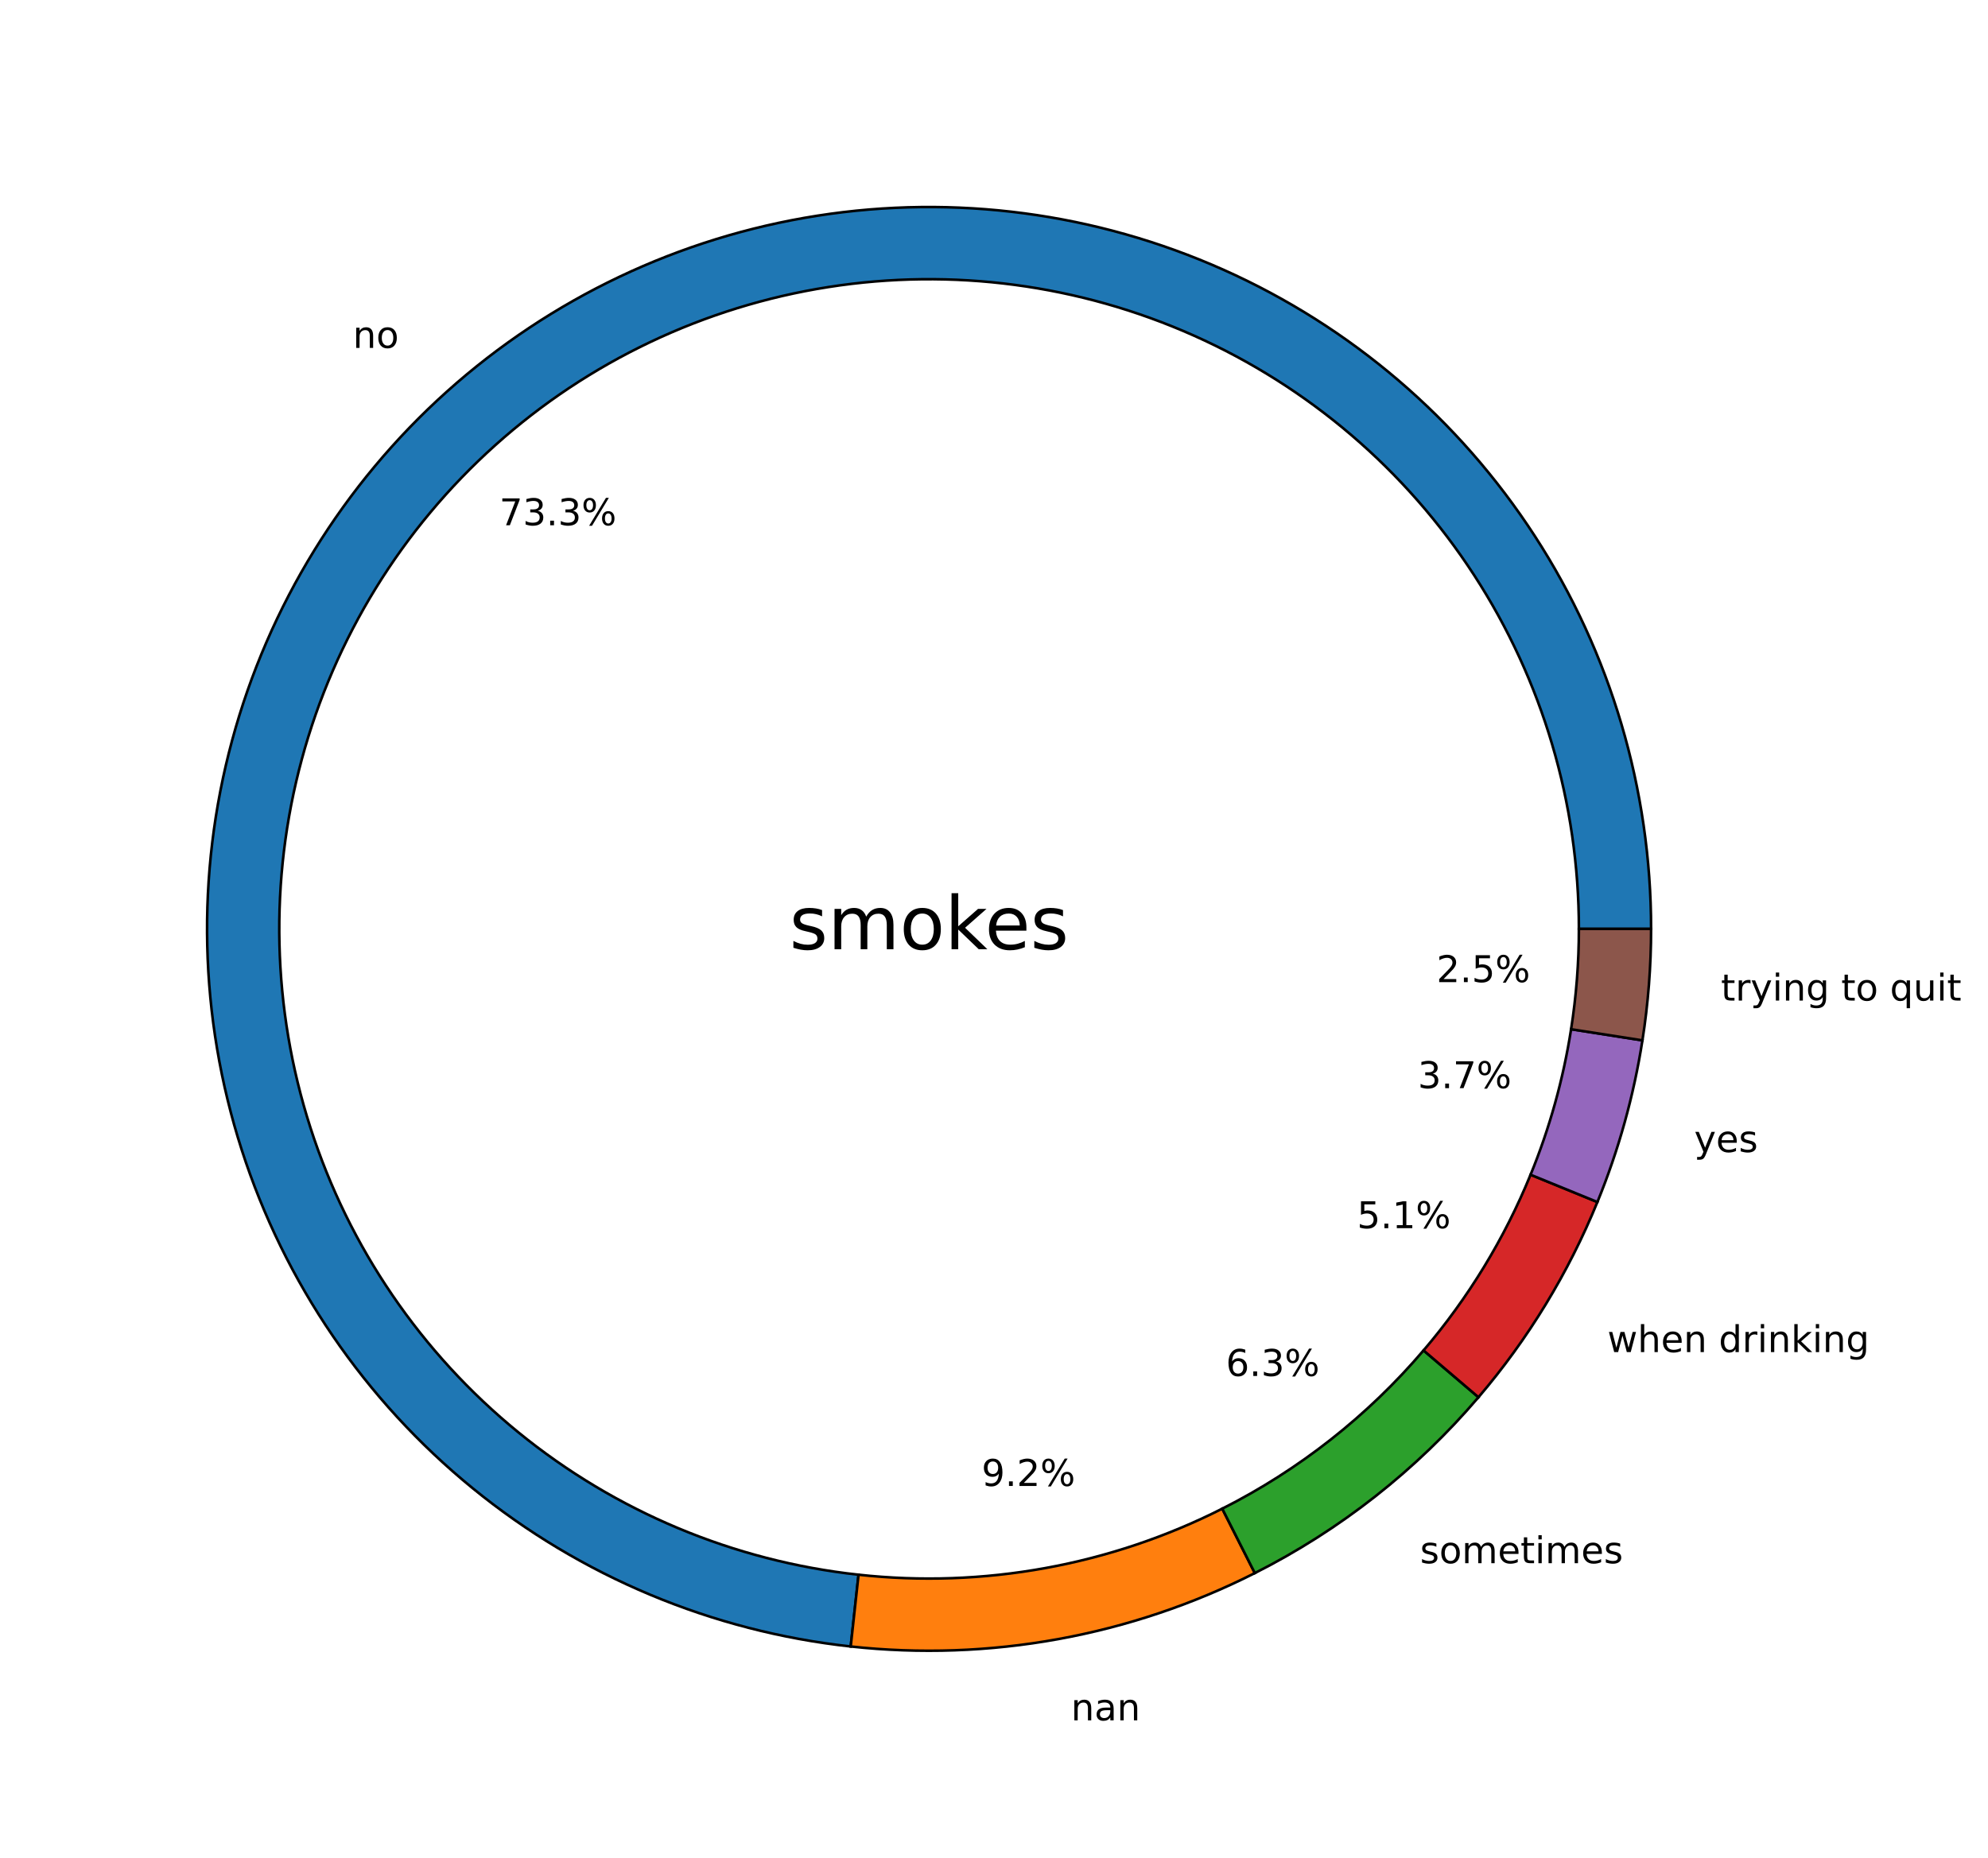
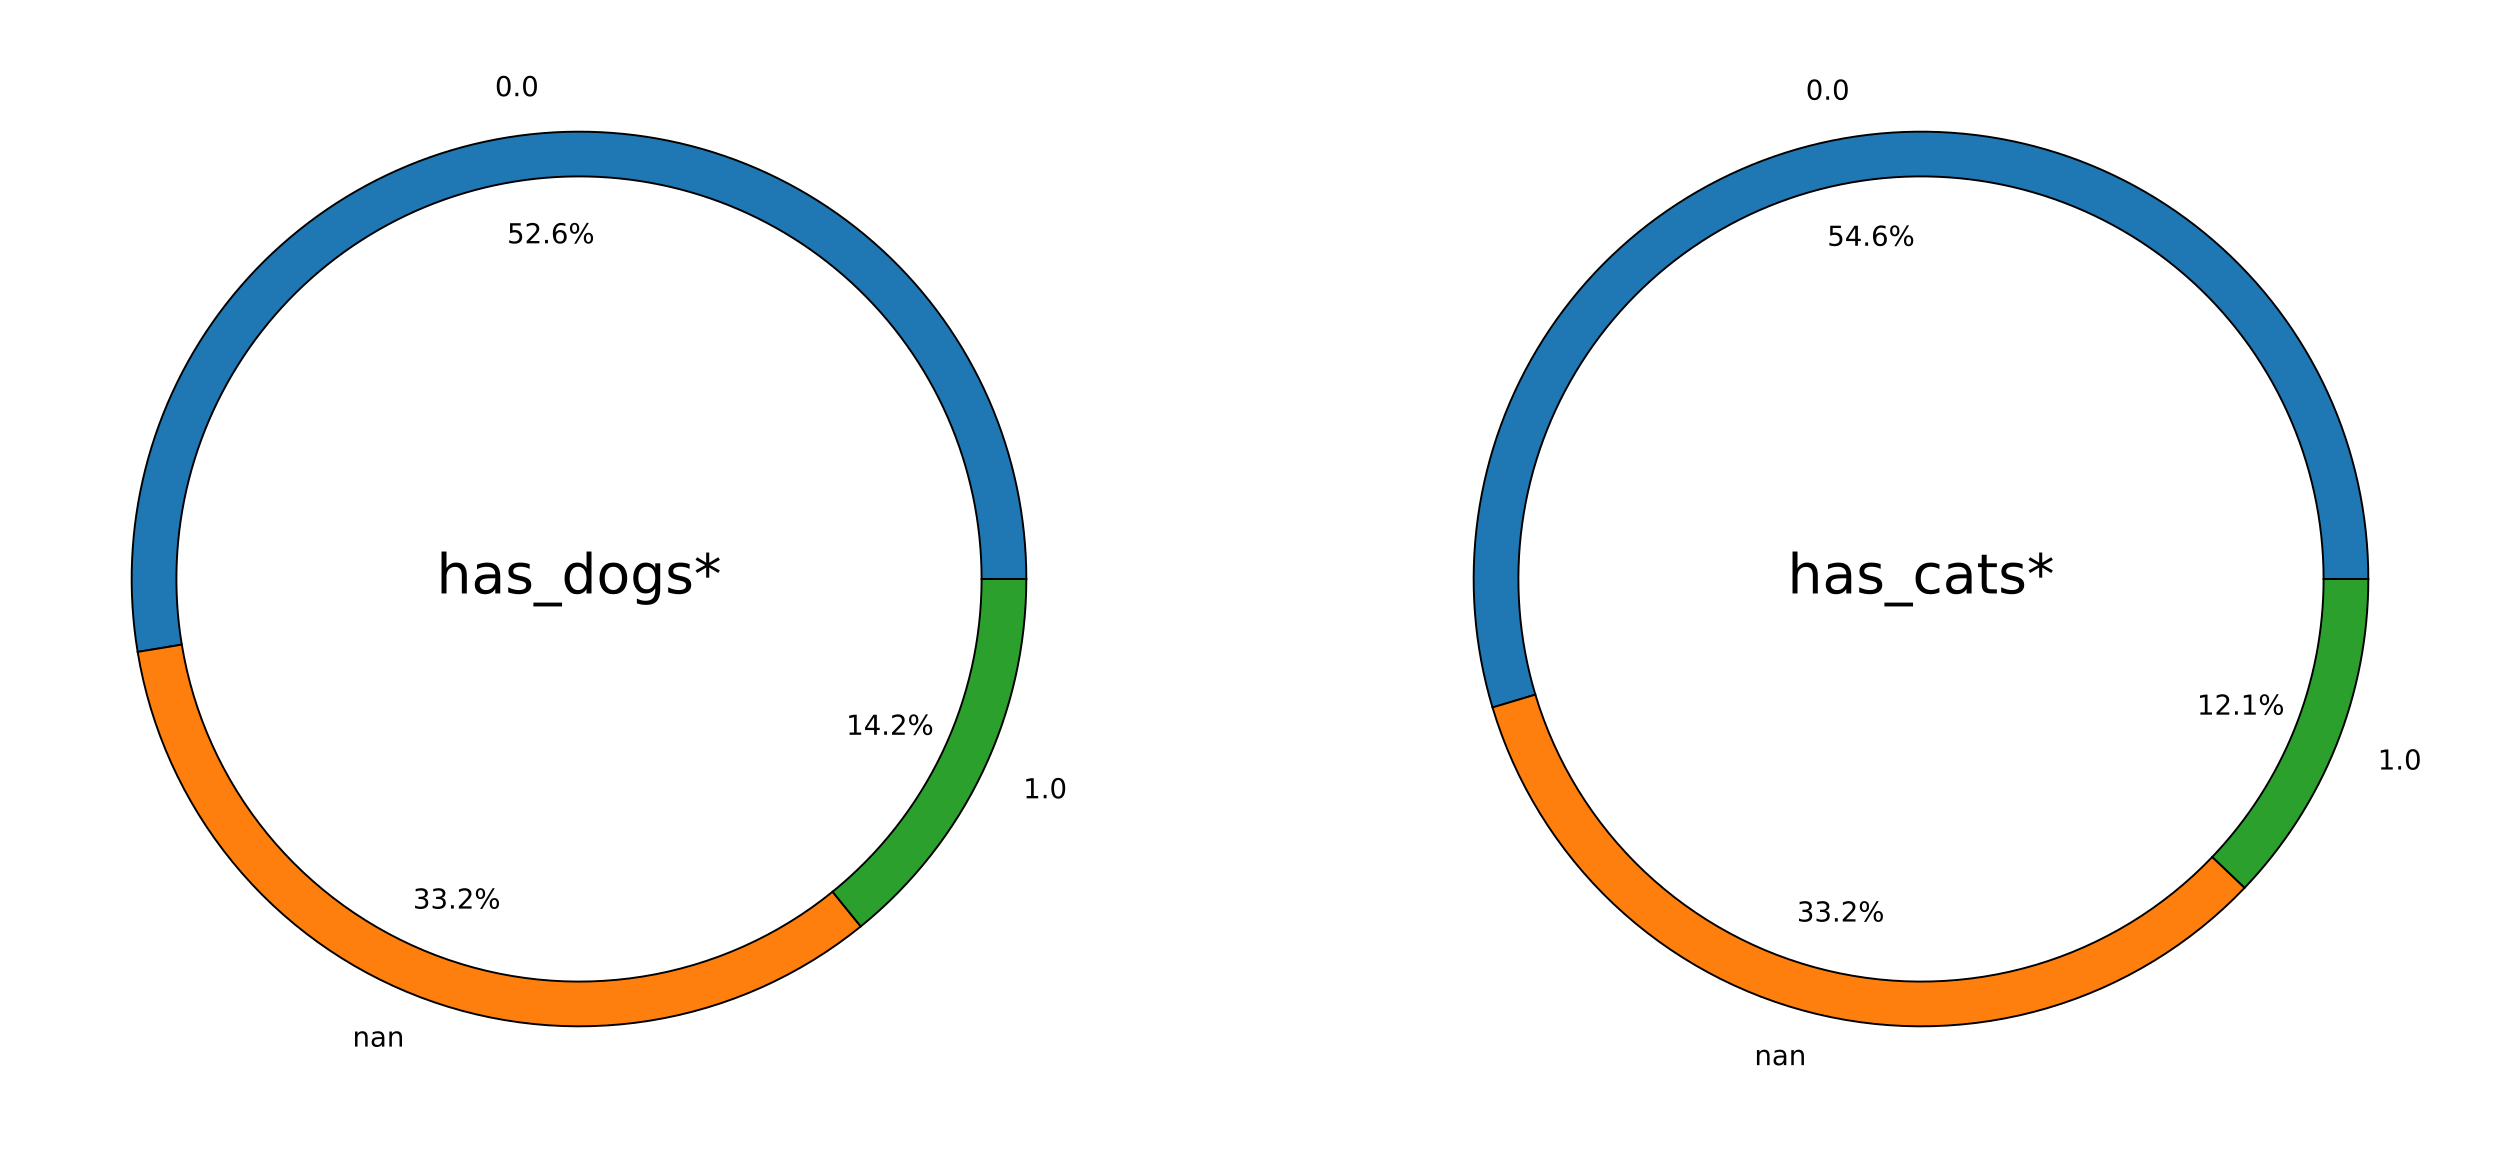
- <svg xmlns="http://www.w3.org/2000/svg" xmlns:xlink="http://www.w3.org/1999/xlink" height="503.64pt" version="1.1" viewBox="0 0 538.833 503.64" width="538.833pt">
+ <svg xmlns="http://www.w3.org/2000/svg" xmlns:xlink="http://www.w3.org/1999/xlink" height="420.218pt" version="1.1" viewBox="0 0 907.2 420.218" width="907.2pt">
  <defs>
    <style type="text/css">*{stroke-linecap:butt;stroke-linejoin:round;}</style>
  </defs>
  <g id="figure_1">
    <g id="patch_1">
-       <path d="M 0 503.64  L 538.833 503.64  L 538.833 0  L 0 0  z " style="fill:none;" />
+       <path d="M 0 420.218  L 907.2 420.218  L 907.2 0  L 0 0  z " style="fill:none;" />
    </g>
    <g id="axes_1">
      <g id="patch_2">
-         <path d="M 447.516 251.82  C 447.516 214.025 436.567 177.027 415.998 145.319  C 395.43 113.611 366.109 88.531 331.597 73.123  C 297.085 57.716 258.837 52.631 221.499 58.487  C 184.16 64.343 149.306 80.893 121.167 106.126  C 93.029 131.359 72.795 164.211 62.92 200.694  C 53.046 237.176 53.949 275.75 65.52 311.73  C 77.09 347.71 98.84 379.58 128.128 403.469  C 157.417 427.357 193.007 442.258 230.579 446.36  L 232.703 426.906  C 198.889 423.214 166.857 409.804 140.498 388.304  C 114.138 366.804 94.563 338.121 84.15 305.739  C 73.736 273.357 72.924 238.641 81.81 205.806  C 90.697 172.972 108.908 143.405 134.233 120.695  C 159.557 97.985 190.926 83.091 224.531 77.821  C 258.136 72.55 292.559 77.126 323.619 90.993  C 354.68 104.86 381.069 127.432 399.58 155.969  C 418.092 184.506 427.946 217.804 427.946 251.82  L 447.516 251.82  z " style="fill:#1f77b4;stroke:#000000;stroke-linejoin:miter;stroke-width:0.7;" />
+         <path d="M 372.436 210.109  C 372.436 187.674 367.785 165.481 358.777 144.933  C 349.769 124.386 336.599 105.927 320.099 90.726  C 303.599 75.524 284.125 63.907 262.91 56.609  C 241.695 49.312 219.196 46.491 196.836 48.325  C 174.476 50.16 152.737 56.61 132.995 67.268  C 113.253 77.926 95.933 92.562 82.132 110.25  C 68.33 127.937 58.344 148.296 52.806 170.036  C 47.267 191.777 46.296 214.432 49.953 236.567  L 65.968 233.921  C 62.677 214 63.552 193.61 68.536 174.044  C 73.521 154.477 82.508 136.154 94.929 120.235  C 107.351 104.317 122.939 91.144 140.706 81.552  C 158.474 71.96 178.039 66.155 198.163 64.504  C 218.287 62.853 238.537 65.391 257.63 71.959  C 276.724 78.527 294.25 88.983 309.1 102.664  C 323.95 116.346 335.803 132.958 343.911 151.451  C 352.018 169.943 356.204 189.917 356.204 210.109  L 372.436 210.109  z " style="fill:#1f77b4;stroke:#000000;stroke-linejoin:miter;stroke-width:0.7;" />
      </g>
      <g id="patch_3">
-         <path d="M 230.579 446.36  C 249.314 448.405 268.247 447.734 286.79 444.366  C 305.334 440.998 323.293 434.969 340.113 426.466  L 331.283 409.002  C 316.146 416.654 299.982 422.08 283.293 425.111  C 266.605 428.143 249.565 428.747 232.703 426.906  L 230.579 446.36  z " style="fill:#ff7f0e;stroke:#000000;stroke-linejoin:miter;stroke-width:0.7;" />
+         <path d="M 49.953 236.567  C 54.583 264.597 66.492 290.926 84.484 312.913  C 102.477 334.899 125.93 351.781 152.489 361.866  C 179.049 371.95 207.797 374.887 235.847 370.383  C 263.898 365.878 290.28 354.088 312.347 336.194  L 302.124 323.586  C 282.263 339.69 258.519 350.301 233.274 354.355  C 208.028 358.41 182.155 355.766 158.251 346.69  C 134.347 337.614 113.24 322.42 97.047 302.632  C 80.854 282.845 70.136 259.148 65.968 233.921  L 49.953 236.567  z " style="fill:#ff7f0e;stroke:#000000;stroke-linejoin:miter;stroke-width:0.7;" />
      </g>
      <g id="patch_4">
-         <path d="M 340.113 426.466  C 351.668 420.624 362.616 413.65 372.794 405.645  C 382.972 397.641 392.33 388.646 400.732 378.793  L 385.84 366.096  C 378.279 374.964 369.857 383.059 360.696 390.263  C 351.536 397.467 341.684 403.744 331.283 409.002  L 340.113 426.466  z " style="fill:#2ca02c;stroke:#000000;stroke-linejoin:miter;stroke-width:0.7;" />
-       </g>
-       <g id="patch_5">
-         <path d="M 400.732 378.793  C 407.465 370.897 413.559 362.478 418.957 353.615  C 424.354 344.753 429.039 335.475 432.965 325.87  L 414.851 318.465  C 411.317 327.109 407.101 335.46 402.243 343.436  C 397.385 351.412 391.9 358.99 385.84 366.096  L 400.732 378.793  z " style="fill:#d62728;stroke:#000000;stroke-linejoin:miter;stroke-width:0.7;" />
-       </g>
-       <g id="patch_6">
-         <path d="M 432.965 325.87  C 435.842 318.833 438.306 311.635 440.345 304.312  C 442.384 296.989 443.994 289.553 445.168 282.042  L 425.833 279.02  C 424.777 285.779 423.327 292.472 421.492 299.063  C 419.657 305.653 417.439 312.132 414.851 318.465  L 432.965 325.87  z " style="fill:#9467bd;stroke:#000000;stroke-linejoin:miter;stroke-width:0.7;" />
-       </g>
-       <g id="patch_7">
-         <path d="M 445.168 282.042  C 445.949 277.045 446.536 272.019 446.928 266.977  C 447.32 261.934 447.516 256.878 447.516 251.82  L 427.946 251.82  C 427.946 256.372 427.77 260.923 427.417 265.461  C 427.065 269.999 426.536 274.522 425.833 279.02  L 445.168 282.042  z " style="fill:#8c564b;stroke:#000000;stroke-linejoin:miter;stroke-width:0.7;" />
+         <path d="M 312.347 336.194  C 331.115 320.976 346.251 301.757 356.646 279.945  C 367.041 258.133 372.436 234.272 372.436 210.109  L 356.204 210.109  C 356.204 231.856 351.348 253.33 341.992 272.961  C 332.637 292.592 319.015 309.889 302.124 323.586  L 312.347 336.194  z " style="fill:#2ca02c;stroke:#000000;stroke-linejoin:miter;stroke-width:0.7;" />
      </g>
      <g id="matplotlib.axis_1" />
      <g id="matplotlib.axis_2" />
      <g id="text_1">
-         <g transform="translate(95.64592 94.31565)scale(0.1 -0.1)">
+         <g transform="translate(179.6052 34.90641)scale(0.1 -0.1)">
          <defs>
-             <path d="M 54.891 33.016  L 54.891 0  L 45.906 0  L 45.906 32.719  Q 45.906 40.484 42.875 44.328  Q 39.844 48.188 33.797 48.188  Q 26.516 48.188 22.312 43.547  Q 18.109 38.922 18.109 30.906  L 18.109 0  L 9.078 0  L 9.078 54.688  L 18.109 54.688  L 18.109 46.188  Q 21.344 51.125 25.703 53.562  Q 30.078 56 35.797 56  Q 45.219 56 50.047 50.172  Q 54.891 44.344 54.891 33.016  z " id="DejaVuSans-110" />
-             <path d="M 30.609 48.391  Q 23.391 48.391 19.188 42.75  Q 14.984 37.109 14.984 27.297  Q 14.984 17.484 19.156 11.844  Q 23.344 6.203 30.609 6.203  Q 37.797 6.203 41.984 11.859  Q 46.188 17.531 46.188 27.297  Q 46.188 37.016 41.984 42.703  Q 37.797 48.391 30.609 48.391  z M 30.609 56  Q 42.328 56 49.016 48.375  Q 55.719 40.766 55.719 27.297  Q 55.719 13.875 49.016 6.219  Q 42.328 -1.422 30.609 -1.422  Q 18.844 -1.422 12.172 6.219  Q 5.516 13.875 5.516 27.297  Q 5.516 40.766 12.172 48.375  Q 18.844 56 30.609 56  z " id="DejaVuSans-111" />
+             <path d="M 31.781 66.406  Q 24.172 66.406 20.328 58.906  Q 16.5 51.422 16.5 36.375  Q 16.5 21.391 20.328 13.891  Q 24.172 6.391 31.781 6.391  Q 39.453 6.391 43.281 13.891  Q 47.125 21.391 47.125 36.375  Q 47.125 51.422 43.281 58.906  Q 39.453 66.406 31.781 66.406  z M 31.781 74.219  Q 44.047 74.219 50.516 64.516  Q 56.984 54.828 56.984 36.375  Q 56.984 17.969 50.516 8.266  Q 44.047 -1.422 31.781 -1.422  Q 19.531 -1.422 13.062 8.266  Q 6.594 17.969 6.594 36.375  Q 6.594 54.828 13.062 64.516  Q 19.531 74.219 31.781 74.219  z " id="DejaVuSans-48" />
+             <path d="M 10.688 12.406  L 21 12.406  L 21 0  L 10.688 0  z " id="DejaVuSans-46" />
          </defs>
-           <use xlink:href="#DejaVuSans-110" />
-           <use x="63.379" xlink:href="#DejaVuSans-111" />
+           <use xlink:href="#DejaVuSans-48" />
+           <use x="63.623" xlink:href="#DejaVuSans-46" />
+           <use x="95.41" xlink:href="#DejaVuSans-48" />
        </g>
      </g>
      <g id="text_2">
-         <g transform="translate(135.3339 142.3948)scale(0.1 -0.1)">
+         <g transform="translate(184.005 88.29503)scale(0.1 -0.1)">
          <defs>
-             <path d="M 8.203 72.906  L 55.078 72.906  L 55.078 68.703  L 28.609 0  L 18.312 0  L 43.219 64.594  L 8.203 64.594  z " id="DejaVuSans-55" />
-             <path d="M 40.578 39.312  Q 47.656 37.797 51.625 33  Q 55.609 28.219 55.609 21.188  Q 55.609 10.406 48.188 4.484  Q 40.766 -1.422 27.094 -1.422  Q 22.516 -1.422 17.656 -0.516  Q 12.797 0.391 7.625 2.203  L 7.625 11.719  Q 11.719 9.328 16.594 8.109  Q 21.484 6.891 26.812 6.891  Q 36.078 6.891 40.938 10.547  Q 45.797 14.203 45.797 21.188  Q 45.797 27.641 41.281 31.266  Q 36.766 34.906 28.719 34.906  L 20.219 34.906  L 20.219 43.016  L 29.109 43.016  Q 36.375 43.016 40.234 45.922  Q 44.094 48.828 44.094 54.297  Q 44.094 59.906 40.109 62.906  Q 36.141 65.922 28.719 65.922  Q 24.656 65.922 20.016 65.031  Q 15.375 64.156 9.812 62.312  L 9.812 71.094  Q 15.438 72.656 20.344 73.438  Q 25.25 74.219 29.594 74.219  Q 40.828 74.219 47.359 69.109  Q 53.906 64.016 53.906 55.328  Q 53.906 49.266 50.438 45.094  Q 46.969 40.922 40.578 39.312  z " id="DejaVuSans-51" />
-             <path d="M 10.688 12.406  L 21 12.406  L 21 0  L 10.688 0  z " id="DejaVuSans-46" />
+             <path d="M 10.797 72.906  L 49.516 72.906  L 49.516 64.594  L 19.828 64.594  L 19.828 46.734  Q 21.969 47.469 24.109 47.828  Q 26.266 48.188 28.422 48.188  Q 40.625 48.188 47.75 41.5  Q 54.891 34.812 54.891 23.391  Q 54.891 11.625 47.562 5.094  Q 40.234 -1.422 26.906 -1.422  Q 22.312 -1.422 17.547 -0.641  Q 12.797 0.141 7.719 1.703  L 7.719 11.625  Q 12.109 9.234 16.797 8.062  Q 21.484 6.891 26.703 6.891  Q 35.156 6.891 40.078 11.328  Q 45.016 15.766 45.016 23.391  Q 45.016 31 40.078 35.438  Q 35.156 39.891 26.703 39.891  Q 22.75 39.891 18.812 39.016  Q 14.891 38.141 10.797 36.281  z " id="DejaVuSans-53" />
+             <path d="M 19.188 8.297  L 53.609 8.297  L 53.609 0  L 7.328 0  L 7.328 8.297  Q 12.938 14.109 22.625 23.891  Q 32.328 33.688 34.812 36.531  Q 39.547 41.844 41.422 45.531  Q 43.312 49.219 43.312 52.781  Q 43.312 58.594 39.234 62.25  Q 35.156 65.922 28.609 65.922  Q 23.969 65.922 18.812 64.312  Q 13.672 62.703 7.812 59.422  L 7.812 69.391  Q 13.766 71.781 18.938 73  Q 24.125 74.219 28.422 74.219  Q 39.75 74.219 46.484 68.547  Q 53.219 62.891 53.219 53.422  Q 53.219 48.922 51.531 44.891  Q 49.859 40.875 45.406 35.406  Q 44.188 33.984 37.641 27.219  Q 31.109 20.453 19.188 8.297  z " id="DejaVuSans-50" />
+             <path d="M 33.016 40.375  Q 26.375 40.375 22.484 35.828  Q 18.609 31.297 18.609 23.391  Q 18.609 15.531 22.484 10.953  Q 26.375 6.391 33.016 6.391  Q 39.656 6.391 43.531 10.953  Q 47.406 15.531 47.406 23.391  Q 47.406 31.297 43.531 35.828  Q 39.656 40.375 33.016 40.375  z M 52.594 71.297  L 52.594 62.312  Q 48.875 64.062 45.094 64.984  Q 41.312 65.922 37.594 65.922  Q 27.828 65.922 22.672 59.328  Q 17.531 52.734 16.797 39.406  Q 19.672 43.656 24.016 45.922  Q 28.375 48.188 33.594 48.188  Q 44.578 48.188 50.953 41.516  Q 57.328 34.859 57.328 23.391  Q 57.328 12.156 50.688 5.359  Q 44.047 -1.422 33.016 -1.422  Q 20.359 -1.422 13.672 8.266  Q 6.984 17.969 6.984 36.375  Q 6.984 53.656 15.188 63.938  Q 23.391 74.219 37.203 74.219  Q 40.922 74.219 44.703 73.484  Q 48.484 72.75 52.594 71.297  z " id="DejaVuSans-54" />
            <path d="M 72.703 32.078  Q 68.453 32.078 66.031 28.469  Q 63.625 24.859 63.625 18.406  Q 63.625 12.062 66.031 8.422  Q 68.453 4.781 72.703 4.781  Q 76.859 4.781 79.266 8.422  Q 81.688 12.062 81.688 18.406  Q 81.688 24.812 79.266 28.438  Q 76.859 32.078 72.703 32.078  z M 72.703 38.281  Q 80.422 38.281 84.953 32.906  Q 89.5 27.547 89.5 18.406  Q 89.5 9.281 84.938 3.922  Q 80.375 -1.422 72.703 -1.422  Q 64.891 -1.422 60.344 3.922  Q 55.812 9.281 55.812 18.406  Q 55.812 27.594 60.375 32.938  Q 64.938 38.281 72.703 38.281  z M 22.312 68.016  Q 18.109 68.016 15.688 64.375  Q 13.281 60.75 13.281 54.391  Q 13.281 47.953 15.672 44.328  Q 18.062 40.719 22.312 40.719  Q 26.562 40.719 28.969 44.328  Q 31.391 47.953 31.391 54.391  Q 31.391 60.688 28.953 64.344  Q 26.516 68.016 22.312 68.016  z M 66.406 74.219  L 74.219 74.219  L 28.609 -1.422  L 20.797 -1.422  z M 22.312 74.219  Q 30.031 74.219 34.609 68.875  Q 39.203 63.531 39.203 54.391  Q 39.203 45.172 34.641 39.844  Q 30.078 34.516 22.312 34.516  Q 14.547 34.516 10.031 39.859  Q 5.516 45.219 5.516 54.391  Q 5.516 63.484 10.047 68.844  Q 14.594 74.219 22.312 74.219  z " id="DejaVuSans-37" />
          </defs>
-           <use xlink:href="#DejaVuSans-55" />
-           <use x="63.623" xlink:href="#DejaVuSans-51" />
+           <use xlink:href="#DejaVuSans-53" />
+           <use x="63.623" xlink:href="#DejaVuSans-50" />
          <use x="127.246" xlink:href="#DejaVuSans-46" />
-           <use x="159.033" xlink:href="#DejaVuSans-51" />
+           <use x="159.033" xlink:href="#DejaVuSans-54" />
          <use x="222.656" xlink:href="#DejaVuSans-37" />
        </g>
      </g>
      <g id="text_3">
-         <g transform="translate(290.2875 466.3801)scale(0.1 -0.1)">
+         <g transform="translate(127.9243 379.8009)scale(0.1 -0.1)">
          <defs>
+             <path d="M 54.891 33.016  L 54.891 0  L 45.906 0  L 45.906 32.719  Q 45.906 40.484 42.875 44.328  Q 39.844 48.188 33.797 48.188  Q 26.516 48.188 22.312 43.547  Q 18.109 38.922 18.109 30.906  L 18.109 0  L 9.078 0  L 9.078 54.688  L 18.109 54.688  L 18.109 46.188  Q 21.344 51.125 25.703 53.562  Q 30.078 56 35.797 56  Q 45.219 56 50.047 50.172  Q 54.891 44.344 54.891 33.016  z " id="DejaVuSans-110" />
            <path d="M 34.281 27.484  Q 23.391 27.484 19.188 25  Q 14.984 22.516 14.984 16.5  Q 14.984 11.719 18.141 8.906  Q 21.297 6.109 26.703 6.109  Q 34.188 6.109 38.703 11.406  Q 43.219 16.703 43.219 25.484  L 43.219 27.484  z M 52.203 31.203  L 52.203 0  L 43.219 0  L 43.219 8.297  Q 40.141 3.328 35.547 0.953  Q 30.953 -1.422 24.312 -1.422  Q 15.922 -1.422 10.953 3.297  Q 6 8.016 6 15.922  Q 6 25.141 12.172 29.828  Q 18.359 34.516 30.609 34.516  L 43.219 34.516  L 43.219 35.406  Q 43.219 41.609 39.141 45  Q 35.062 48.391 27.688 48.391  Q 23 48.391 18.547 47.266  Q 14.109 46.141 10.016 43.891  L 10.016 52.203  Q 14.938 54.109 19.578 55.047  Q 24.219 56 28.609 56  Q 40.484 56 46.344 49.844  Q 52.203 43.703 52.203 31.203  z " id="DejaVuSans-97" />
          </defs>
          <use xlink:href="#DejaVuSans-110" />
          <use x="63.379" xlink:href="#DejaVuSans-97" />
          <use x="124.658" xlink:href="#DejaVuSans-110" />
        </g>
      </g>
      <g id="text_4">
-         <g transform="translate(266.0449 402.8399)scale(0.1 -0.1)">
+         <g transform="translate(149.8583 329.7212)scale(0.1 -0.1)">
          <defs>
-             <path d="M 10.984 1.516  L 10.984 10.5  Q 14.703 8.734 18.5 7.812  Q 22.312 6.891 25.984 6.891  Q 35.75 6.891 40.891 13.453  Q 46.047 20.016 46.781 33.406  Q 43.953 29.203 39.594 26.953  Q 35.25 24.703 29.984 24.703  Q 19.047 24.703 12.672 31.312  Q 6.297 37.938 6.297 49.422  Q 6.297 60.641 12.938 67.422  Q 19.578 74.219 30.609 74.219  Q 43.266 74.219 49.922 64.516  Q 56.594 54.828 56.594 36.375  Q 56.594 19.141 48.406 8.859  Q 40.234 -1.422 26.422 -1.422  Q 22.703 -1.422 18.891 -0.688  Q 15.094 0.047 10.984 1.516  z M 30.609 32.422  Q 37.25 32.422 41.125 36.953  Q 45.016 41.5 45.016 49.422  Q 45.016 57.281 41.125 61.844  Q 37.25 66.406 30.609 66.406  Q 23.969 66.406 20.094 61.844  Q 16.219 57.281 16.219 49.422  Q 16.219 41.5 20.094 36.953  Q 23.969 32.422 30.609 32.422  z " id="DejaVuSans-57" />
-             <path d="M 19.188 8.297  L 53.609 8.297  L 53.609 0  L 7.328 0  L 7.328 8.297  Q 12.938 14.109 22.625 23.891  Q 32.328 33.688 34.812 36.531  Q 39.547 41.844 41.422 45.531  Q 43.312 49.219 43.312 52.781  Q 43.312 58.594 39.234 62.25  Q 35.156 65.922 28.609 65.922  Q 23.969 65.922 18.812 64.312  Q 13.672 62.703 7.812 59.422  L 7.812 69.391  Q 13.766 71.781 18.938 73  Q 24.125 74.219 28.422 74.219  Q 39.75 74.219 46.484 68.547  Q 53.219 62.891 53.219 53.422  Q 53.219 48.922 51.531 44.891  Q 49.859 40.875 45.406 35.406  Q 44.188 33.984 37.641 27.219  Q 31.109 20.453 19.188 8.297  z " id="DejaVuSans-50" />
+             <path d="M 40.578 39.312  Q 47.656 37.797 51.625 33  Q 55.609 28.219 55.609 21.188  Q 55.609 10.406 48.188 4.484  Q 40.766 -1.422 27.094 -1.422  Q 22.516 -1.422 17.656 -0.516  Q 12.797 0.391 7.625 2.203  L 7.625 11.719  Q 11.719 9.328 16.594 8.109  Q 21.484 6.891 26.812 6.891  Q 36.078 6.891 40.938 10.547  Q 45.797 14.203 45.797 21.188  Q 45.797 27.641 41.281 31.266  Q 36.766 34.906 28.719 34.906  L 20.219 34.906  L 20.219 43.016  L 29.109 43.016  Q 36.375 43.016 40.234 45.922  Q 44.094 48.828 44.094 54.297  Q 44.094 59.906 40.109 62.906  Q 36.141 65.922 28.719 65.922  Q 24.656 65.922 20.016 65.031  Q 15.375 64.156 9.812 62.312  L 9.812 71.094  Q 15.438 72.656 20.344 73.438  Q 25.25 74.219 29.594 74.219  Q 40.828 74.219 47.359 69.109  Q 53.906 64.016 53.906 55.328  Q 53.906 49.266 50.438 45.094  Q 46.969 40.922 40.578 39.312  z " id="DejaVuSans-51" />
          </defs>
-           <use xlink:href="#DejaVuSans-57" />
-           <use x="63.623" xlink:href="#DejaVuSans-46" />
-           <use x="95.41" xlink:href="#DejaVuSans-50" />
-           <use x="159.033" xlink:href="#DejaVuSans-37" />
+           <use xlink:href="#DejaVuSans-51" />
+           <use x="63.623" xlink:href="#DejaVuSans-51" />
+           <use x="127.246" xlink:href="#DejaVuSans-46" />
+           <use x="159.033" xlink:href="#DejaVuSans-50" />
+           <use x="222.656" xlink:href="#DejaVuSans-37" />
        </g>
      </g>
      <g id="text_5">
-         <g transform="translate(384.8912 423.7874)scale(0.1 -0.1)">
+         <g transform="translate(371.2998 289.6878)scale(0.1 -0.1)">
          <defs>
-             <path d="M 44.281 53.078  L 44.281 44.578  Q 40.484 46.531 36.375 47.5  Q 32.281 48.484 27.875 48.484  Q 21.188 48.484 17.844 46.438  Q 14.5 44.391 14.5 40.281  Q 14.5 37.156 16.891 35.375  Q 19.281 33.594 26.516 31.984  L 29.594 31.297  Q 39.156 29.25 43.188 25.516  Q 47.219 21.781 47.219 15.094  Q 47.219 7.469 41.188 3.016  Q 35.156 -1.422 24.609 -1.422  Q 20.219 -1.422 15.453 -0.562  Q 10.688 0.297 5.422 2  L 5.422 11.281  Q 10.406 8.688 15.234 7.391  Q 20.062 6.109 24.812 6.109  Q 31.156 6.109 34.562 8.281  Q 37.984 10.453 37.984 14.406  Q 37.984 18.062 35.516 20.016  Q 33.062 21.969 24.703 23.781  L 21.578 24.516  Q 13.234 26.266 9.516 29.906  Q 5.812 33.547 5.812 39.891  Q 5.812 47.609 11.281 51.797  Q 16.75 56 26.812 56  Q 31.781 56 36.172 55.266  Q 40.578 54.547 44.281 53.078  z " id="DejaVuSans-115" />
-             <path d="M 52 44.188  Q 55.375 50.25 60.062 53.125  Q 64.75 56 71.094 56  Q 79.641 56 84.281 50.016  Q 88.922 44.047 88.922 33.016  L 88.922 0  L 79.891 0  L 79.891 32.719  Q 79.891 40.578 77.094 44.375  Q 74.312 48.188 68.609 48.188  Q 61.625 48.188 57.562 43.547  Q 53.516 38.922 53.516 30.906  L 53.516 0  L 44.484 0  L 44.484 32.719  Q 44.484 40.625 41.703 44.406  Q 38.922 48.188 33.109 48.188  Q 26.219 48.188 22.156 43.531  Q 18.109 38.875 18.109 30.906  L 18.109 0  L 9.078 0  L 9.078 54.688  L 18.109 54.688  L 18.109 46.188  Q 21.188 51.219 25.484 53.609  Q 29.781 56 35.688 56  Q 41.656 56 45.828 52.969  Q 50 49.953 52 44.188  z " id="DejaVuSans-109" />
-             <path d="M 56.203 29.594  L 56.203 25.203  L 14.891 25.203  Q 15.484 15.922 20.484 11.062  Q 25.484 6.203 34.422 6.203  Q 39.594 6.203 44.453 7.469  Q 49.312 8.734 54.109 11.281  L 54.109 2.781  Q 49.266 0.734 44.188 -0.344  Q 39.109 -1.422 33.891 -1.422  Q 20.797 -1.422 13.156 6.188  Q 5.516 13.812 5.516 26.812  Q 5.516 40.234 12.766 48.109  Q 20.016 56 32.328 56  Q 43.359 56 49.781 48.891  Q 56.203 41.797 56.203 29.594  z M 47.219 32.234  Q 47.125 39.594 43.094 43.984  Q 39.062 48.391 32.422 48.391  Q 24.906 48.391 20.391 44.141  Q 15.875 39.891 15.188 32.172  z " id="DejaVuSans-101" />
-             <path d="M 18.312 70.219  L 18.312 54.688  L 36.812 54.688  L 36.812 47.703  L 18.312 47.703  L 18.312 18.016  Q 18.312 11.328 20.141 9.422  Q 21.969 7.516 27.594 7.516  L 36.812 7.516  L 36.812 0  L 27.594 0  Q 17.188 0 13.234 3.875  Q 9.281 7.766 9.281 18.016  L 9.281 47.703  L 2.688 47.703  L 2.688 54.688  L 9.281 54.688  L 9.281 70.219  z " id="DejaVuSans-116" />
-             <path d="M 9.422 54.688  L 18.406 54.688  L 18.406 0  L 9.422 0  z M 9.422 75.984  L 18.406 75.984  L 18.406 64.594  L 9.422 64.594  z " id="DejaVuSans-105" />
+             <path d="M 12.406 8.297  L 28.516 8.297  L 28.516 63.922  L 10.984 60.406  L 10.984 69.391  L 28.422 72.906  L 38.281 72.906  L 38.281 8.297  L 54.391 8.297  L 54.391 0  L 12.406 0  z " id="DejaVuSans-49" />
          </defs>
-           <use xlink:href="#DejaVuSans-115" />
-           <use x="52.1" xlink:href="#DejaVuSans-111" />
-           <use x="113.281" xlink:href="#DejaVuSans-109" />
-           <use x="210.693" xlink:href="#DejaVuSans-101" />
-           <use x="272.217" xlink:href="#DejaVuSans-116" />
-           <use x="311.426" xlink:href="#DejaVuSans-105" />
-           <use x="339.209" xlink:href="#DejaVuSans-109" />
-           <use x="436.621" xlink:href="#DejaVuSans-101" />
-           <use x="498.145" xlink:href="#DejaVuSans-115" />
+           <use xlink:href="#DejaVuSans-49" />
+           <use x="63.623" xlink:href="#DejaVuSans-46" />
+           <use x="95.41" xlink:href="#DejaVuSans-48" />
        </g>
      </g>
      <g id="text_6">
-         <g transform="translate(332.2675 373.025)scale(0.1 -0.1)">
+         <g transform="translate(307.059 266.642)scale(0.1 -0.1)">
          <defs>
-             <path d="M 33.016 40.375  Q 26.375 40.375 22.484 35.828  Q 18.609 31.297 18.609 23.391  Q 18.609 15.531 22.484 10.953  Q 26.375 6.391 33.016 6.391  Q 39.656 6.391 43.531 10.953  Q 47.406 15.531 47.406 23.391  Q 47.406 31.297 43.531 35.828  Q 39.656 40.375 33.016 40.375  z M 52.594 71.297  L 52.594 62.312  Q 48.875 64.062 45.094 64.984  Q 41.312 65.922 37.594 65.922  Q 27.828 65.922 22.672 59.328  Q 17.531 52.734 16.797 39.406  Q 19.672 43.656 24.016 45.922  Q 28.375 48.188 33.594 48.188  Q 44.578 48.188 50.953 41.516  Q 57.328 34.859 57.328 23.391  Q 57.328 12.156 50.688 5.359  Q 44.047 -1.422 33.016 -1.422  Q 20.359 -1.422 13.672 8.266  Q 6.984 17.969 6.984 36.375  Q 6.984 53.656 15.188 63.938  Q 23.391 74.219 37.203 74.219  Q 40.922 74.219 44.703 73.484  Q 48.484 72.75 52.594 71.297  z " id="DejaVuSans-54" />
+             <path d="M 37.797 64.312  L 12.891 25.391  L 37.797 25.391  z M 35.203 72.906  L 47.609 72.906  L 47.609 25.391  L 58.016 25.391  L 58.016 17.188  L 47.609 17.188  L 47.609 0  L 37.797 0  L 37.797 17.188  L 4.891 17.188  L 4.891 26.703  z " id="DejaVuSans-52" />
          </defs>
-           <use xlink:href="#DejaVuSans-54" />
-           <use x="63.623" xlink:href="#DejaVuSans-46" />
-           <use x="95.41" xlink:href="#DejaVuSans-51" />
-           <use x="159.033" xlink:href="#DejaVuSans-37" />
+           <use xlink:href="#DejaVuSans-49" />
+           <use x="63.623" xlink:href="#DejaVuSans-52" />
+           <use x="127.246" xlink:href="#DejaVuSans-46" />
+           <use x="159.033" xlink:href="#DejaVuSans-50" />
+           <use x="222.656" xlink:href="#DejaVuSans-37" />
        </g>
      </g>
      <g id="text_7">
-         <g transform="translate(435.6702 366.5544)scale(0.1 -0.1)">
+         <g transform="translate(158.4091 215.3497)scale(0.2 -0.2)">
          <defs>
-             <path d="M 4.203 54.688  L 13.188 54.688  L 24.422 12.016  L 35.594 54.688  L 46.188 54.688  L 57.422 12.016  L 68.609 54.688  L 77.594 54.688  L 63.281 0  L 52.688 0  L 40.922 44.828  L 29.109 0  L 18.5 0  z " id="DejaVuSans-119" />
            <path d="M 54.891 33.016  L 54.891 0  L 45.906 0  L 45.906 32.719  Q 45.906 40.484 42.875 44.328  Q 39.844 48.188 33.797 48.188  Q 26.516 48.188 22.312 43.547  Q 18.109 38.922 18.109 30.906  L 18.109 0  L 9.078 0  L 9.078 75.984  L 18.109 75.984  L 18.109 46.188  Q 21.344 51.125 25.703 53.562  Q 30.078 56 35.797 56  Q 45.219 56 50.047 50.172  Q 54.891 44.344 54.891 33.016  z " id="DejaVuSans-104" />
-             <path id="DejaVuSans-32" />
+             <path d="M 44.281 53.078  L 44.281 44.578  Q 40.484 46.531 36.375 47.5  Q 32.281 48.484 27.875 48.484  Q 21.188 48.484 17.844 46.438  Q 14.5 44.391 14.5 40.281  Q 14.5 37.156 16.891 35.375  Q 19.281 33.594 26.516 31.984  L 29.594 31.297  Q 39.156 29.25 43.188 25.516  Q 47.219 21.781 47.219 15.094  Q 47.219 7.469 41.188 3.016  Q 35.156 -1.422 24.609 -1.422  Q 20.219 -1.422 15.453 -0.562  Q 10.688 0.297 5.422 2  L 5.422 11.281  Q 10.406 8.688 15.234 7.391  Q 20.062 6.109 24.812 6.109  Q 31.156 6.109 34.562 8.281  Q 37.984 10.453 37.984 14.406  Q 37.984 18.062 35.516 20.016  Q 33.062 21.969 24.703 23.781  L 21.578 24.516  Q 13.234 26.266 9.516 29.906  Q 5.812 33.547 5.812 39.891  Q 5.812 47.609 11.281 51.797  Q 16.75 56 26.812 56  Q 31.781 56 36.172 55.266  Q 40.578 54.547 44.281 53.078  z " id="DejaVuSans-115" />
+             <path d="M 50.984 -16.609  L 50.984 -23.578  L -0.984 -23.578  L -0.984 -16.609  z " id="DejaVuSans-95" />
            <path d="M 45.406 46.391  L 45.406 75.984  L 54.391 75.984  L 54.391 0  L 45.406 0  L 45.406 8.203  Q 42.578 3.328 38.25 0.953  Q 33.938 -1.422 27.875 -1.422  Q 17.969 -1.422 11.734 6.484  Q 5.516 14.406 5.516 27.297  Q 5.516 40.188 11.734 48.094  Q 17.969 56 27.875 56  Q 33.938 56 38.25 53.625  Q 42.578 51.266 45.406 46.391  z M 14.797 27.297  Q 14.797 17.391 18.875 11.75  Q 22.953 6.109 30.078 6.109  Q 37.203 6.109 41.297 11.75  Q 45.406 17.391 45.406 27.297  Q 45.406 37.203 41.297 42.844  Q 37.203 48.484 30.078 48.484  Q 22.953 48.484 18.875 42.844  Q 14.797 37.203 14.797 27.297  z " id="DejaVuSans-100" />
-             <path d="M 41.109 46.297  Q 39.594 47.172 37.812 47.578  Q 36.031 48 33.891 48  Q 26.266 48 22.188 43.047  Q 18.109 38.094 18.109 28.812  L 18.109 0  L 9.078 0  L 9.078 54.688  L 18.109 54.688  L 18.109 46.188  Q 20.953 51.172 25.484 53.578  Q 30.031 56 36.531 56  Q 37.453 56 38.578 55.875  Q 39.703 55.766 41.062 55.516  z " id="DejaVuSans-114" />
-             <path d="M 9.078 75.984  L 18.109 75.984  L 18.109 31.109  L 44.922 54.688  L 56.391 54.688  L 27.391 29.109  L 57.625 0  L 45.906 0  L 18.109 26.703  L 18.109 0  L 9.078 0  z " id="DejaVuSans-107" />
+             <path d="M 30.609 48.391  Q 23.391 48.391 19.188 42.75  Q 14.984 37.109 14.984 27.297  Q 14.984 17.484 19.156 11.844  Q 23.344 6.203 30.609 6.203  Q 37.797 6.203 41.984 11.859  Q 46.188 17.531 46.188 27.297  Q 46.188 37.016 41.984 42.703  Q 37.797 48.391 30.609 48.391  z M 30.609 56  Q 42.328 56 49.016 48.375  Q 55.719 40.766 55.719 27.297  Q 55.719 13.875 49.016 6.219  Q 42.328 -1.422 30.609 -1.422  Q 18.844 -1.422 12.172 6.219  Q 5.516 13.875 5.516 27.297  Q 5.516 40.766 12.172 48.375  Q 18.844 56 30.609 56  z " id="DejaVuSans-111" />
            <path d="M 45.406 27.984  Q 45.406 37.75 41.375 43.109  Q 37.359 48.484 30.078 48.484  Q 22.859 48.484 18.828 43.109  Q 14.797 37.75 14.797 27.984  Q 14.797 18.266 18.828 12.891  Q 22.859 7.516 30.078 7.516  Q 37.359 7.516 41.375 12.891  Q 45.406 18.266 45.406 27.984  z M 54.391 6.781  Q 54.391 -7.172 48.188 -13.984  Q 42 -20.797 29.203 -20.797  Q 24.469 -20.797 20.266 -20.094  Q 16.062 -19.391 12.109 -17.922  L 12.109 -9.188  Q 16.062 -11.328 19.922 -12.344  Q 23.781 -13.375 27.781 -13.375  Q 36.625 -13.375 41.016 -8.766  Q 45.406 -4.156 45.406 5.172  L 45.406 9.625  Q 42.625 4.781 38.281 2.391  Q 33.938 0 27.875 0  Q 17.828 0 11.672 7.656  Q 5.516 15.328 5.516 27.984  Q 5.516 40.672 11.672 48.328  Q 17.828 56 27.875 56  Q 33.938 56 38.281 53.609  Q 42.625 51.219 45.406 46.391  L 45.406 54.688  L 54.391 54.688  z " id="DejaVuSans-103" />
+             <path d="M 47.016 60.891  L 29.5 51.422  L 47.016 41.891  L 44.188 37.109  L 27.781 47.016  L 27.781 28.609  L 22.219 28.609  L 22.219 47.016  L 5.812 37.109  L 2.984 41.891  L 20.516 51.422  L 2.984 60.891  L 5.812 65.719  L 22.219 55.812  L 22.219 74.219  L 27.781 74.219  L 27.781 55.812  L 44.188 65.719  z " id="DejaVuSans-42" />
          </defs>
-           <use xlink:href="#DejaVuSans-119" />
-           <use x="81.787" xlink:href="#DejaVuSans-104" />
-           <use x="145.166" xlink:href="#DejaVuSans-101" />
-           <use x="206.689" xlink:href="#DejaVuSans-110" />
-           <use x="270.068" xlink:href="#DejaVuSans-32" />
-           <use x="301.855" xlink:href="#DejaVuSans-100" />
-           <use x="365.332" xlink:href="#DejaVuSans-114" />
-           <use x="406.445" xlink:href="#DejaVuSans-105" />
-           <use x="434.229" xlink:href="#DejaVuSans-110" />
-           <use x="497.607" xlink:href="#DejaVuSans-107" />
-           <use x="555.518" xlink:href="#DejaVuSans-105" />
-           <use x="583.301" xlink:href="#DejaVuSans-110" />
-           <use x="646.68" xlink:href="#DejaVuSans-103" />
+           <use xlink:href="#DejaVuSans-104" />
+           <use x="63.379" xlink:href="#DejaVuSans-97" />
+           <use x="124.658" xlink:href="#DejaVuSans-115" />
+           <use x="176.758" xlink:href="#DejaVuSans-95" />
+           <use x="226.758" xlink:href="#DejaVuSans-100" />
+           <use x="290.234" xlink:href="#DejaVuSans-111" />
+           <use x="351.416" xlink:href="#DejaVuSans-103" />
+           <use x="414.893" xlink:href="#DejaVuSans-115" />
+           <use x="466.992" xlink:href="#DejaVuSans-42" />
        </g>
      </g>
+     </g>
+     <g id="axes_2">
+       <g id="patch_5">
+         <path d="M 859.418 210.109  C 859.418 186.802 854.398 163.766 844.701 142.572  C 835.004 121.377 820.855 102.518 803.219 87.28  C 785.583 72.042 764.87 60.78 742.493 54.261  C 720.116 47.742 696.596 46.118 673.535 49.5  C 650.475 52.882 628.411 61.192 608.848 73.862  C 589.286 86.532 572.679 103.268 560.162 122.928  C 547.644 142.589 539.506 164.717 536.304 187.803  C 533.101 210.889 534.907 234.396 541.6 256.722  L 557.149 252.061  C 551.126 231.967 549.5 210.811 552.382 190.033  C 555.265 169.256 562.589 149.341 573.855 131.646  C 585.12 113.952 600.066 98.889 617.672 87.486  C 635.279 76.083 655.136 68.605 675.891 65.561  C 696.645 62.517 717.814 63.978 737.953 69.845  C 758.093 75.713 776.734 85.849 792.606 99.563  C 808.479 113.277 821.213 130.251 829.94 149.325  C 838.668 168.4 843.185 189.133 843.185 210.109  L 859.418 210.109  z " style="fill:#1f77b4;stroke:#000000;stroke-linejoin:miter;stroke-width:0.7;" />
+       </g>
+       <g id="patch_6">
+         <path d="M 541.6 256.722  C 549.758 283.935 564.919 308.536 585.562 328.055  C 606.204 347.575 631.614 361.337 659.241 367.962  C 686.867 374.586 715.755 373.843 743.005 365.808  C 770.255 357.772 794.923 342.722 814.535 322.167  L 802.791 310.961  C 785.14 329.46 762.938 343.006 738.413 350.238  C 713.889 357.47 687.89 358.139 663.026 352.177  C 638.161 346.215 615.293 333.828 596.715 316.261  C 578.136 298.693 564.491 276.553 557.149 252.061  L 541.6 256.722  z " style="fill:#ff7f0e;stroke:#000000;stroke-linejoin:miter;stroke-width:0.7;" />
+       </g>
+       <g id="patch_7">
+         <path d="M 814.535 322.167  C 828.808 307.208 840.093 289.659 847.78 270.465  C 855.468 251.272 859.418 230.785 859.418 210.109  L 843.185 210.109  C 843.185 228.717 839.63 247.155 832.711 264.43  C 825.792 281.704 815.636 297.498 802.791 310.961  L 814.535 322.167  z " style="fill:#2ca02c;stroke:#000000;stroke-linejoin:miter;stroke-width:0.7;" />
+       </g>
+       <g id="matplotlib.axis_3" />
+       <g id="matplotlib.axis_4" />
      <g id="text_8">
-         <g transform="translate(367.8128 332.9619)scale(0.1 -0.1)">
-           <defs>
-             <path d="M 10.797 72.906  L 49.516 72.906  L 49.516 64.594  L 19.828 64.594  L 19.828 46.734  Q 21.969 47.469 24.109 47.828  Q 26.266 48.188 28.422 48.188  Q 40.625 48.188 47.75 41.5  Q 54.891 34.812 54.891 23.391  Q 54.891 11.625 47.562 5.094  Q 40.234 -1.422 26.906 -1.422  Q 22.312 -1.422 17.547 -0.641  Q 12.797 0.141 7.719 1.703  L 7.719 11.625  Q 12.109 9.234 16.797 8.062  Q 21.484 6.891 26.703 6.891  Q 35.156 6.891 40.078 11.328  Q 45.016 15.766 45.016 23.391  Q 45.016 31 40.078 35.438  Q 35.156 39.891 26.703 39.891  Q 22.75 39.891 18.812 39.016  Q 14.891 38.141 10.797 36.281  z " id="DejaVuSans-53" />
-             <path d="M 12.406 8.297  L 28.516 8.297  L 28.516 63.922  L 10.984 60.406  L 10.984 69.391  L 28.422 72.906  L 38.281 72.906  L 38.281 8.297  L 54.391 8.297  L 54.391 0  L 12.406 0  z " id="DejaVuSans-49" />
-           </defs>
-           <use xlink:href="#DejaVuSans-53" />
+         <g transform="translate(655.2765 36.19849)scale(0.1 -0.1)">
+           <use xlink:href="#DejaVuSans-48" />
          <use x="63.623" xlink:href="#DejaVuSans-46" />
-           <use x="95.41" xlink:href="#DejaVuSans-49" />
-           <use x="159.033" xlink:href="#DejaVuSans-37" />
+           <use x="95.41" xlink:href="#DejaVuSans-48" />
        </g>
      </g>
      <g id="text_9">
-         <g transform="translate(459.1971 312.3203)scale(0.1 -0.1)">
-           <defs>
-             <path d="M 32.172 -5.078  Q 28.375 -14.844 24.75 -17.812  Q 21.141 -20.797 15.094 -20.797  L 7.906 -20.797  L 7.906 -13.281  L 13.188 -13.281  Q 16.891 -13.281 18.938 -11.516  Q 21 -9.766 23.484 -3.219  L 25.094 0.875  L 2.984 54.688  L 12.5 54.688  L 29.594 11.922  L 46.688 54.688  L 56.203 54.688  z " id="DejaVuSans-121" />
-           </defs>
-           <use xlink:href="#DejaVuSans-121" />
-           <use x="59.18" xlink:href="#DejaVuSans-101" />
-           <use x="120.703" xlink:href="#DejaVuSans-115" />
+         <g transform="translate(663.0694 89.19948)scale(0.1 -0.1)">
+           <use xlink:href="#DejaVuSans-53" />
+           <use x="63.623" xlink:href="#DejaVuSans-52" />
+           <use x="127.246" xlink:href="#DejaVuSans-46" />
+           <use x="159.033" xlink:href="#DejaVuSans-54" />
+           <use x="222.656" xlink:href="#DejaVuSans-37" />
        </g>
      </g>
      <g id="text_10">
-         <g transform="translate(384.2816 294.998)scale(0.1 -0.1)">
-           <use xlink:href="#DejaVuSans-51" />
-           <use x="63.623" xlink:href="#DejaVuSans-46" />
-           <use x="95.41" xlink:href="#DejaVuSans-55" />
-           <use x="159.033" xlink:href="#DejaVuSans-37" />
+         <g transform="translate(636.6523 386.5065)scale(0.1 -0.1)">
+           <use xlink:href="#DejaVuSans-110" />
+           <use x="63.379" xlink:href="#DejaVuSans-97" />
+           <use x="124.658" xlink:href="#DejaVuSans-110" />
        </g>
      </g>
      <g id="text_11">
-         <g transform="translate(466.439 271.2517)scale(0.1 -0.1)">
-           <defs>
-             <path d="M 14.797 27.297  Q 14.797 17.391 18.875 11.75  Q 22.953 6.109 30.078 6.109  Q 37.203 6.109 41.297 11.75  Q 45.406 17.391 45.406 27.297  Q 45.406 37.203 41.297 42.844  Q 37.203 48.484 30.078 48.484  Q 22.953 48.484 18.875 42.844  Q 14.797 37.203 14.797 27.297  z M 45.406 8.203  Q 42.578 3.328 38.25 0.953  Q 33.938 -1.422 27.875 -1.422  Q 17.969 -1.422 11.734 6.484  Q 5.516 14.406 5.516 27.297  Q 5.516 40.188 11.734 48.094  Q 17.969 56 27.875 56  Q 33.938 56 38.25 53.625  Q 42.578 51.266 45.406 46.391  L 45.406 54.688  L 54.391 54.688  L 54.391 -20.797  L 45.406 -20.797  z " id="DejaVuSans-113" />
-             <path d="M 8.5 21.578  L 8.5 54.688  L 17.484 54.688  L 17.484 21.922  Q 17.484 14.156 20.5 10.266  Q 23.531 6.391 29.594 6.391  Q 36.859 6.391 41.078 11.031  Q 45.312 15.672 45.312 23.688  L 45.312 54.688  L 54.297 54.688  L 54.297 0  L 45.312 0  L 45.312 8.406  Q 42.047 3.422 37.719 1  Q 33.406 -1.422 27.688 -1.422  Q 18.266 -1.422 13.375 4.438  Q 8.5 10.297 8.5 21.578  z M 31.109 56  z " id="DejaVuSans-117" />
-           </defs>
-           <use xlink:href="#DejaVuSans-116" />
-           <use x="39.209" xlink:href="#DejaVuSans-114" />
-           <use x="80.322" xlink:href="#DejaVuSans-121" />
-           <use x="139.502" xlink:href="#DejaVuSans-105" />
-           <use x="167.285" xlink:href="#DejaVuSans-110" />
-           <use x="230.664" xlink:href="#DejaVuSans-103" />
-           <use x="294.141" xlink:href="#DejaVuSans-32" />
-           <use x="325.928" xlink:href="#DejaVuSans-116" />
-           <use x="365.137" xlink:href="#DejaVuSans-111" />
-           <use x="426.318" xlink:href="#DejaVuSans-32" />
-           <use x="458.105" xlink:href="#DejaVuSans-113" />
-           <use x="521.582" xlink:href="#DejaVuSans-117" />
-           <use x="584.961" xlink:href="#DejaVuSans-105" />
-           <use x="612.744" xlink:href="#DejaVuSans-116" />
+         <g transform="translate(652.0625 334.4151)scale(0.1 -0.1)">
+           <use xlink:href="#DejaVuSans-51" />
+           <use x="63.623" xlink:href="#DejaVuSans-51" />
+           <use x="127.246" xlink:href="#DejaVuSans-46" />
+           <use x="159.033" xlink:href="#DejaVuSans-50" />
+           <use x="222.656" xlink:href="#DejaVuSans-37" />
        </g>
      </g>
      <g id="text_12">
-         <g transform="translate(389.351 266.25)scale(0.1 -0.1)">
-           <use xlink:href="#DejaVuSans-50" />
+         <g transform="translate(862.8492 279.2602)scale(0.1 -0.1)">
+           <use xlink:href="#DejaVuSans-49" />
          <use x="63.623" xlink:href="#DejaVuSans-46" />
-           <use x="95.41" xlink:href="#DejaVuSans-53" />
-           <use x="159.033" xlink:href="#DejaVuSans-37" />
+           <use x="95.41" xlink:href="#DejaVuSans-48" />
        </g>
      </g>
      <g id="text_13">
-         <g transform="translate(213.9606 257.3388)scale(0.2 -0.2)">
-           <use xlink:href="#DejaVuSans-115" />
-           <use x="52.1" xlink:href="#DejaVuSans-109" />
-           <use x="149.512" xlink:href="#DejaVuSans-111" />
-           <use x="210.693" xlink:href="#DejaVuSans-107" />
-           <use x="264.979" xlink:href="#DejaVuSans-101" />
-           <use x="326.502" xlink:href="#DejaVuSans-115" />
+         <g transform="translate(797.2381 259.3427)scale(0.1 -0.1)">
+           <use xlink:href="#DejaVuSans-49" />
+           <use x="63.623" xlink:href="#DejaVuSans-50" />
+           <use x="127.246" xlink:href="#DejaVuSans-46" />
+           <use x="159.033" xlink:href="#DejaVuSans-49" />
+           <use x="222.656" xlink:href="#DejaVuSans-37" />
+         </g>
+       </g>
+       <g id="text_14">
+         <g transform="translate(648.6597 215.3497)scale(0.2 -0.2)">
+           <defs>
+             <path d="M 48.781 52.594  L 48.781 44.188  Q 44.969 46.297 41.141 47.344  Q 37.312 48.391 33.406 48.391  Q 24.656 48.391 19.812 42.844  Q 14.984 37.312 14.984 27.297  Q 14.984 17.281 19.812 11.734  Q 24.656 6.203 33.406 6.203  Q 37.312 6.203 41.141 7.25  Q 44.969 8.297 48.781 10.406  L 48.781 2.094  Q 45.016 0.344 40.984 -0.531  Q 36.969 -1.422 32.422 -1.422  Q 20.062 -1.422 12.781 6.344  Q 5.516 14.109 5.516 27.297  Q 5.516 40.672 12.859 48.328  Q 20.219 56 33.016 56  Q 37.156 56 41.109 55.141  Q 45.062 54.297 48.781 52.594  z " id="DejaVuSans-99" />
+             <path d="M 18.312 70.219  L 18.312 54.688  L 36.812 54.688  L 36.812 47.703  L 18.312 47.703  L 18.312 18.016  Q 18.312 11.328 20.141 9.422  Q 21.969 7.516 27.594 7.516  L 36.812 7.516  L 36.812 0  L 27.594 0  Q 17.188 0 13.234 3.875  Q 9.281 7.766 9.281 18.016  L 9.281 47.703  L 2.688 47.703  L 2.688 54.688  L 9.281 54.688  L 9.281 70.219  z " id="DejaVuSans-116" />
+           </defs>
+           <use xlink:href="#DejaVuSans-104" />
+           <use x="63.379" xlink:href="#DejaVuSans-97" />
+           <use x="124.658" xlink:href="#DejaVuSans-115" />
+           <use x="176.758" xlink:href="#DejaVuSans-95" />
+           <use x="226.758" xlink:href="#DejaVuSans-99" />
+           <use x="281.738" xlink:href="#DejaVuSans-97" />
+           <use x="343.018" xlink:href="#DejaVuSans-116" />
+           <use x="382.227" xlink:href="#DejaVuSans-115" />
+           <use x="434.326" xlink:href="#DejaVuSans-42" />
        </g>
      </g>
    </g>
  </g>
</svg>
